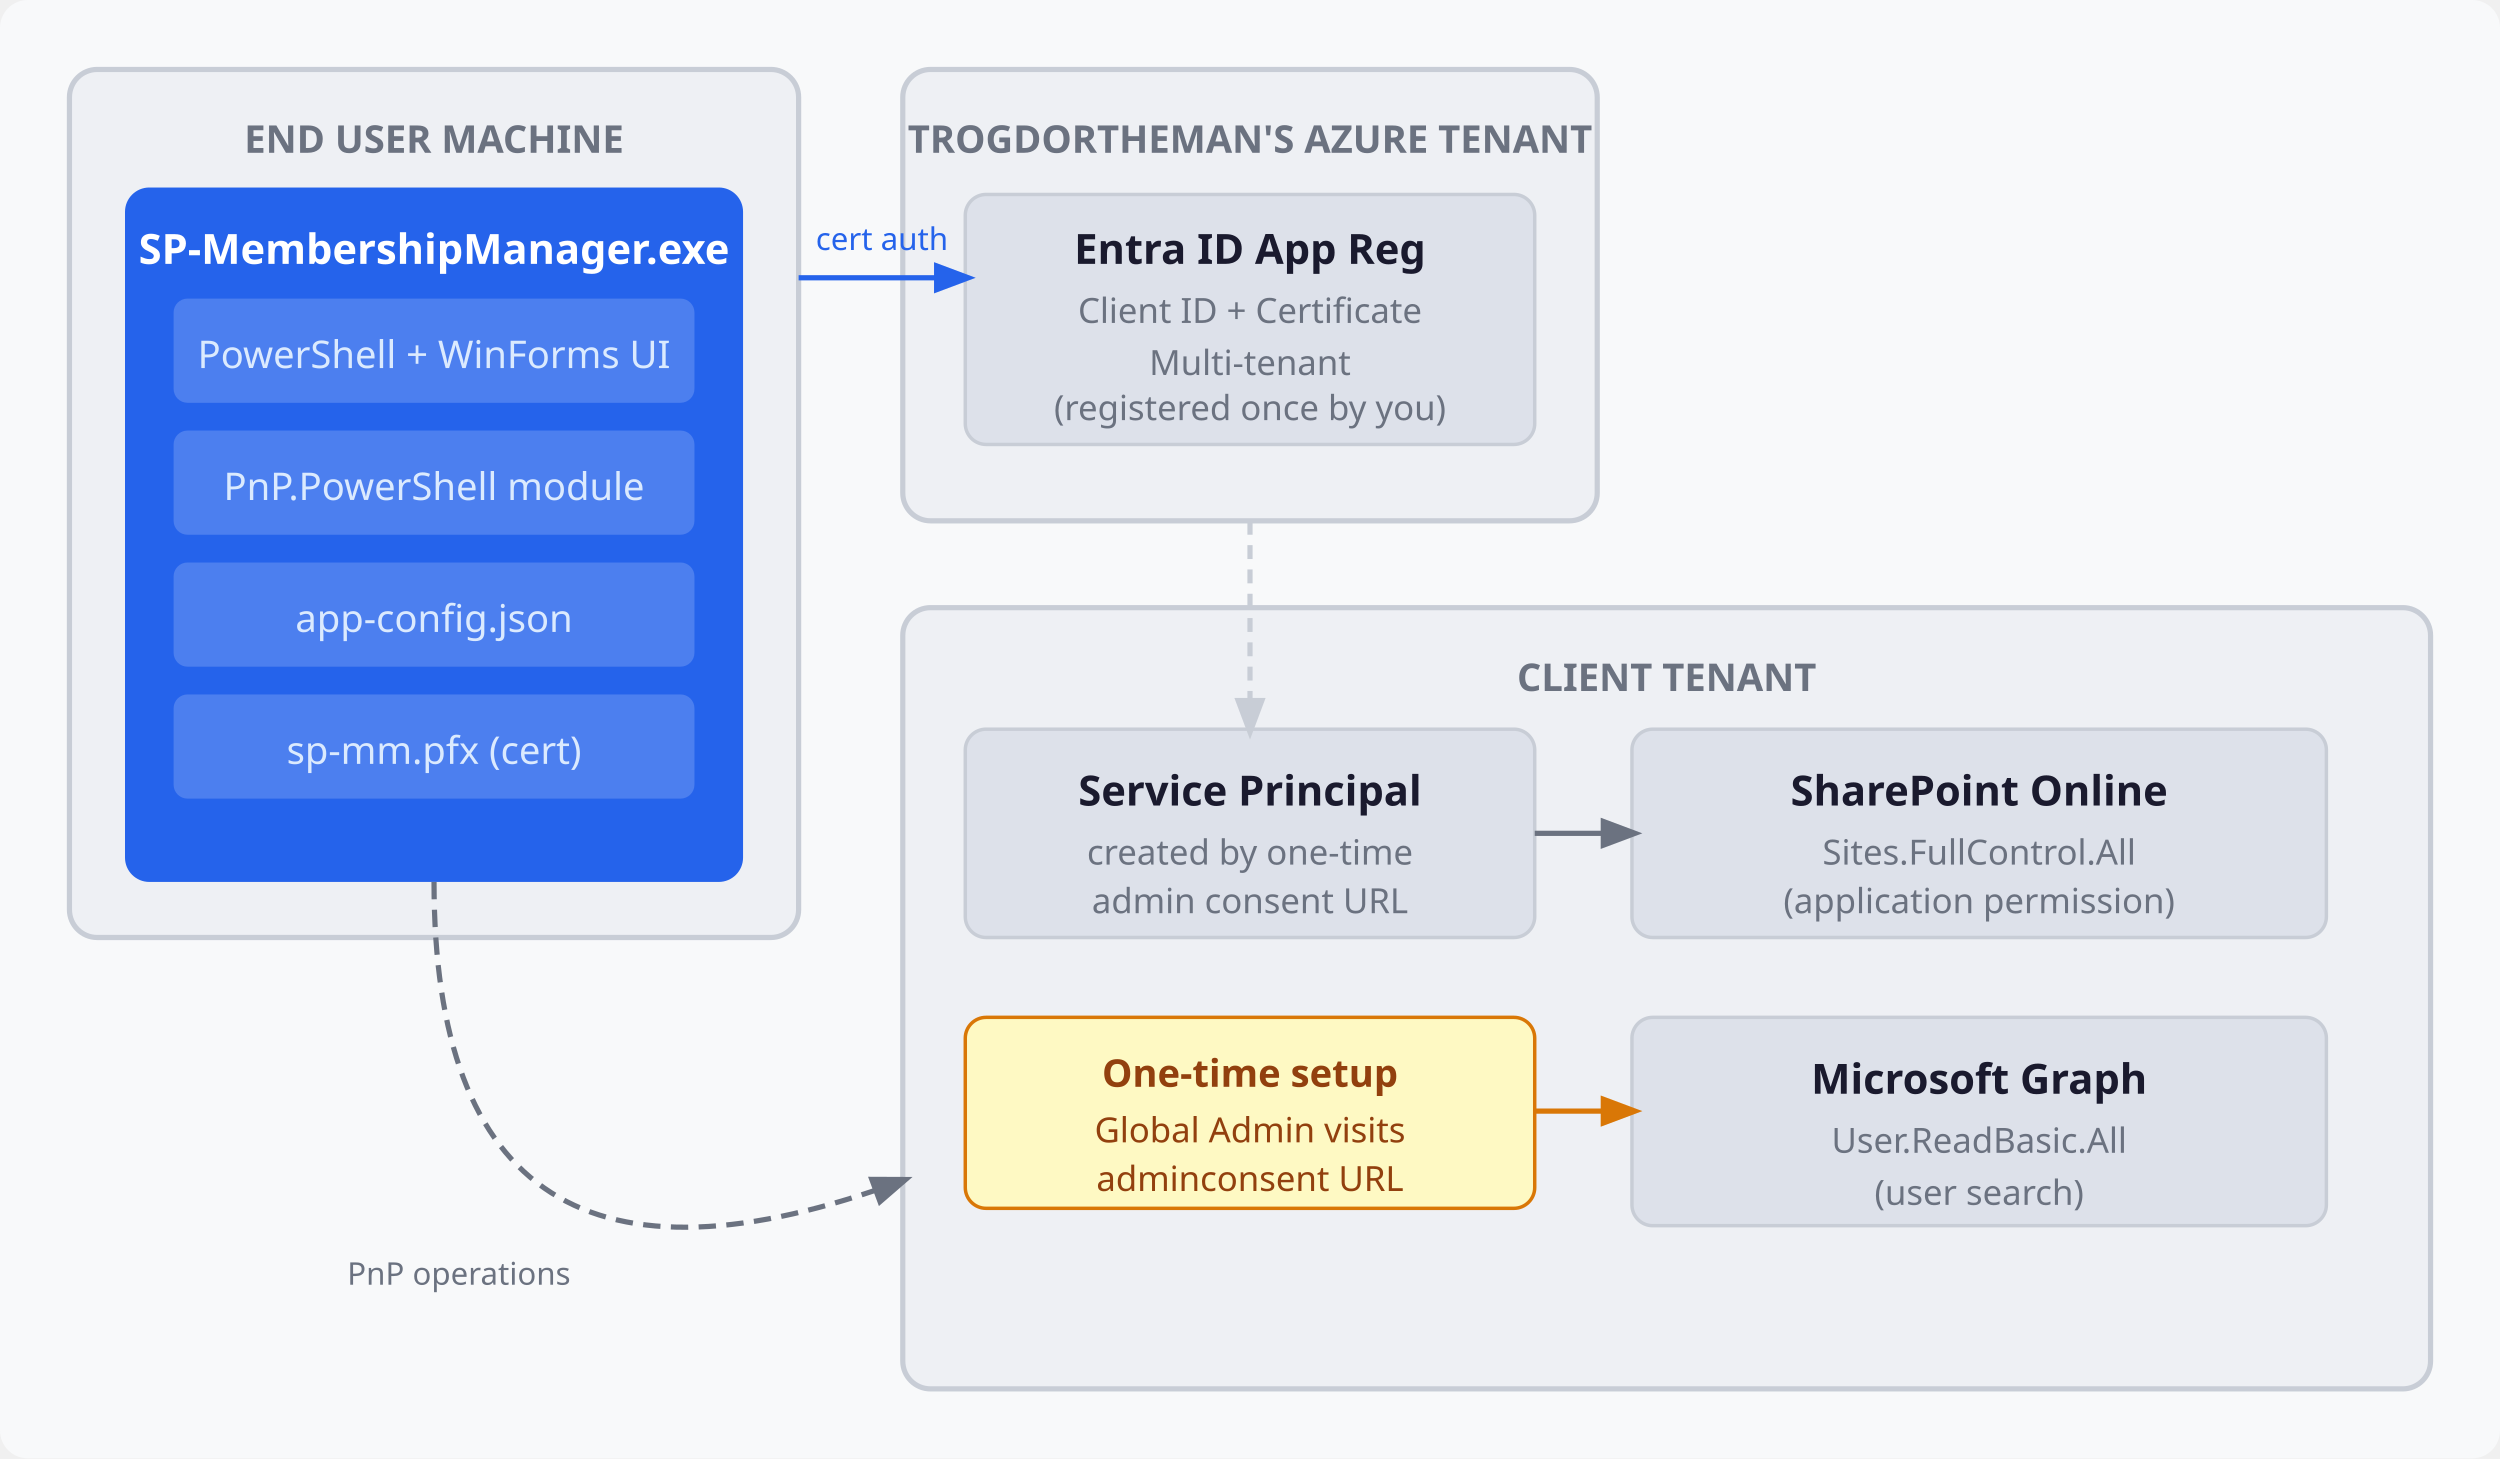
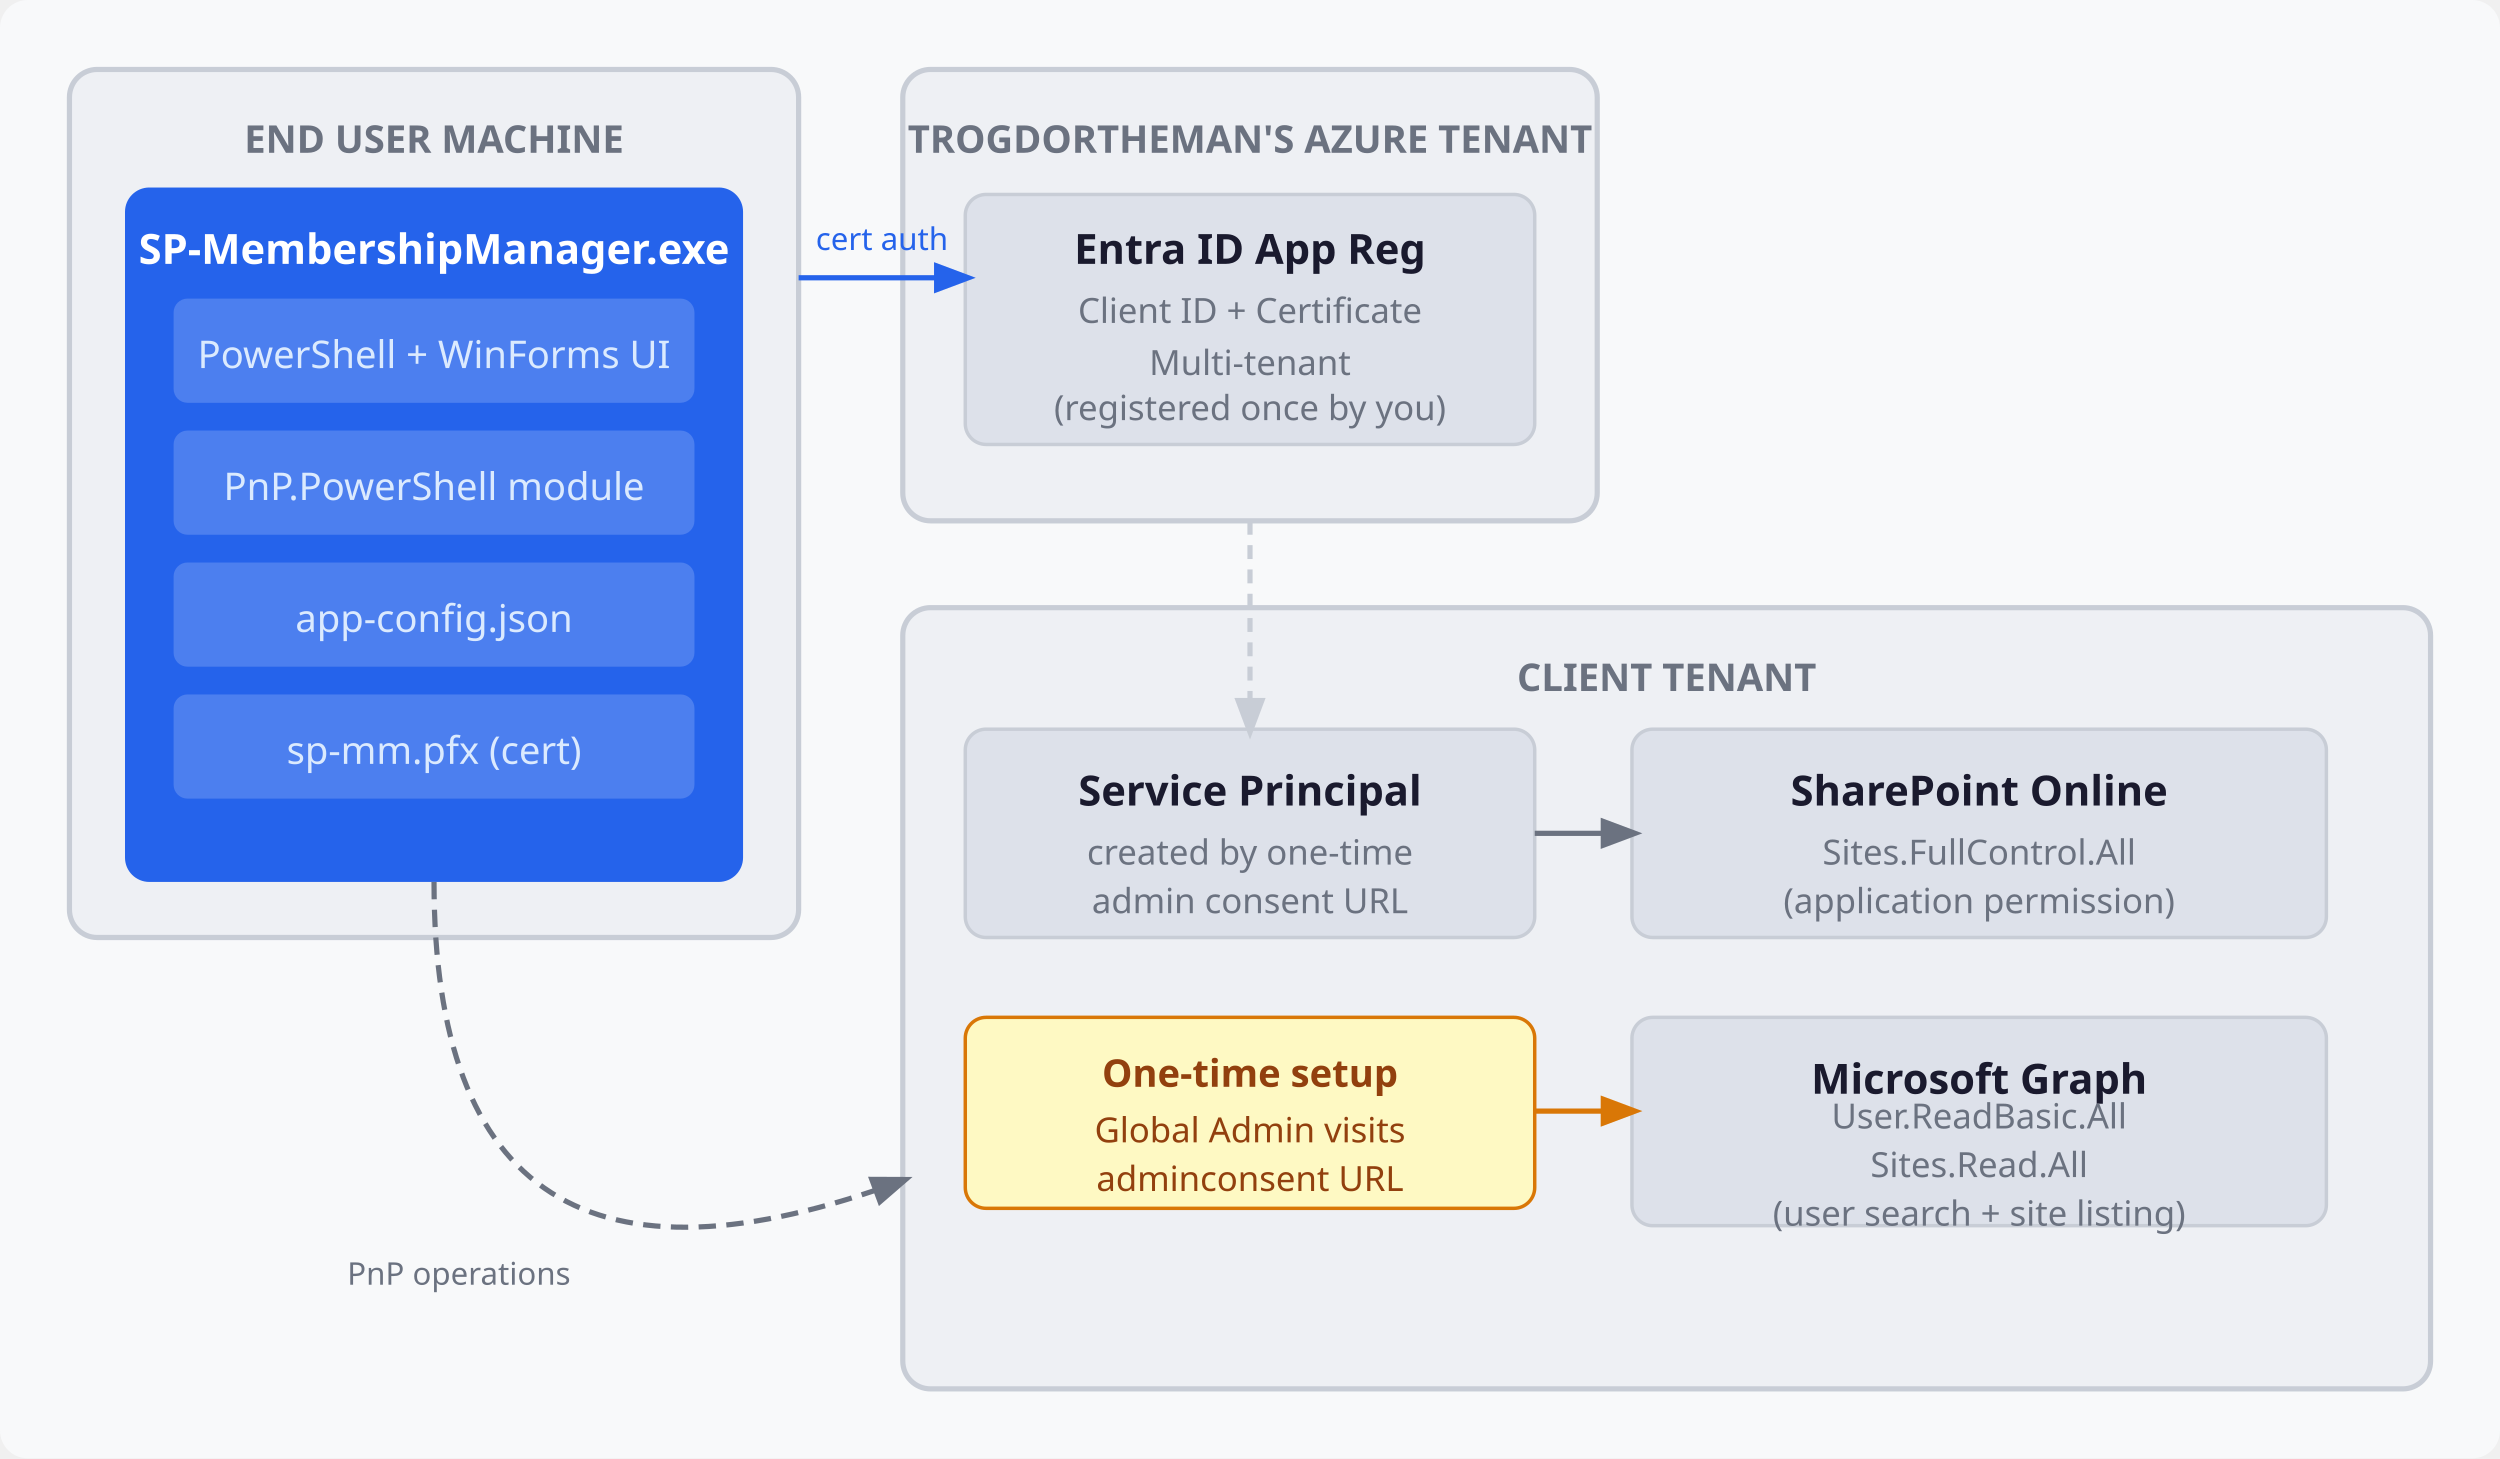
<svg xmlns="http://www.w3.org/2000/svg" viewBox="0 0 720 420" font-family="Segoe UI, sans-serif" font-size="13">
  <rect width="720" height="420" fill="#f8f9fa" rx="8" />
  <rect x="20" y="20" width="210" height="250" rx="8" fill="#eef0f4" stroke="#c8cdd6" stroke-width="1.5" />
  <text x="125" y="44" text-anchor="middle" font-size="11" font-weight="600" fill="#6b7280">END USER MACHINE</text>
  <rect x="36" y="54" width="178" height="200" rx="7" fill="#2563eb" />
  <text x="125" y="76" text-anchor="middle" font-size="12" font-weight="700" fill="#ffffff">SP-MembershipManager.exe</text>
  <rect x="50" y="86" width="150" height="30" rx="4" fill="rgba(255,255,255,0.18)" />
  <text x="125" y="106" text-anchor="middle" font-size="11" fill="#dbeafe">PowerShell + WinForms UI</text>
  <rect x="50" y="124" width="150" height="30" rx="4" fill="rgba(255,255,255,0.18)" />
  <text x="125" y="144" text-anchor="middle" font-size="11" fill="#dbeafe">PnP.PowerShell module</text>
  <rect x="50" y="162" width="150" height="30" rx="4" fill="rgba(255,255,255,0.18)" />
  <text x="125" y="182" text-anchor="middle" font-size="11" fill="#dbeafe">app-config.json</text>
  <rect x="50" y="200" width="150" height="30" rx="4" fill="rgba(255,255,255,0.18)" />
  <text x="125" y="220" text-anchor="middle" font-size="11" fill="#dbeafe">sp-mm.pfx (cert)</text>
  <rect x="260" y="20" width="200" height="130" rx="8" fill="#eef0f4" stroke="#c8cdd6" stroke-width="1.5" />
  <text x="360" y="44" text-anchor="middle" font-size="11" font-weight="600" fill="#6b7280">TROGDORTHEMAN'S AZURE TENANT</text>
  <rect x="278" y="56" width="164" height="72" rx="6" fill="#dde1ea" stroke="#c8cdd6" stroke-width="1" />
  <text x="360" y="76" text-anchor="middle" font-size="12" font-weight="600" fill="#1a1a2e">Entra ID App Reg</text>
  <text x="360" y="93" text-anchor="middle" font-size="10" fill="#6b7280">Client ID + Certificate</text>
  <text x="360" y="108" text-anchor="middle" font-size="10" fill="#6b7280">Multi-tenant</text>
  <text x="360" y="121" text-anchor="middle" font-size="10" fill="#6b7280">(registered once by you)</text>
  <rect x="260" y="175" width="440" height="225" rx="8" fill="#eef0f4" stroke="#c8cdd6" stroke-width="1.5" />
  <text x="480" y="199" text-anchor="middle" font-size="11" font-weight="600" fill="#6b7280">CLIENT TENANT</text>
  <rect x="278" y="210" width="164" height="60" rx="6" fill="#dde1ea" stroke="#c8cdd6" stroke-width="1" />
  <text x="360" y="232" text-anchor="middle" font-size="12" font-weight="600" fill="#1a1a2e">Service Principal</text>
  <text x="360" y="249" text-anchor="middle" font-size="10" fill="#6b7280">created by one-time</text>
  <text x="360" y="263" text-anchor="middle" font-size="10" fill="#6b7280">admin consent URL</text>
  <rect x="470" y="210" width="200" height="60" rx="6" fill="#dde1ea" stroke="#c8cdd6" stroke-width="1" />
  <text x="570" y="232" text-anchor="middle" font-size="12" font-weight="600" fill="#1a1a2e">SharePoint Online</text>
  <text x="570" y="249" text-anchor="middle" font-size="10" fill="#6b7280">Sites.FullControl.All</text>
  <text x="570" y="263" text-anchor="middle" font-size="10" fill="#6b7280">(application permission)</text>
  <rect x="278" y="293" width="164" height="55" rx="6" fill="#fef9c3" stroke="#d97706" stroke-width="1" />
  <text x="360" y="313" text-anchor="middle" font-size="11" font-weight="600" fill="#92400e">One-time setup</text>
  <text x="360" y="329" text-anchor="middle" font-size="10" fill="#92400e">Global Admin visits</text>
  <text x="360" y="343" text-anchor="middle" font-size="10" fill="#92400e">adminconsent URL</text>
  <rect x="470" y="293" width="200" height="60" rx="6" fill="#dde1ea" stroke="#c8cdd6" stroke-width="1" />
  <text x="570" y="315" text-anchor="middle" font-size="12" font-weight="600" fill="#1a1a2e">Microsoft Graph</text>
-   <text x="570" y="332" text-anchor="middle" font-size="10" fill="#6b7280">User.ReadBasic.All</text>
-   <text x="570" y="347" text-anchor="middle" font-size="10" fill="#6b7280">(user search)</text>
+   <text x="570" y="325" text-anchor="middle" font-size="10" fill="#6b7280">User.ReadBasic.All</text>
+   <text x="570" y="339" text-anchor="middle" font-size="10" fill="#6b7280">Sites.Read.All</text>
+   <text x="570" y="353" text-anchor="middle" font-size="10" fill="#6b7280">(user search + site listing)</text>
  <line x1="230" y1="80" x2="278" y2="80" stroke="#2563eb" stroke-width="1.5" marker-end="url(#ab)" />
  <text x="254" y="72" text-anchor="middle" font-size="9" fill="#2563eb">cert auth</text>
  <line x1="360" y1="150" x2="360" y2="210" stroke="#c8cdd6" stroke-width="1.5" stroke-dasharray="4,3" marker-end="url(#ag)" />
  <line x1="442" y1="240" x2="470" y2="240" stroke="#6b7280" stroke-width="1.5" marker-end="url(#ad)" />
  <line x1="442" y1="320" x2="470" y2="320" stroke="#d97706" stroke-width="1.5" marker-end="url(#ao)" />
  <path d="M 125 254 Q 125 390 260 340" fill="none" stroke="#6b7280" stroke-width="1.5" stroke-dasharray="5,3" marker-end="url(#ad)" />
  <text x="100" y="370" font-size="9" fill="#6b7280">PnP operations</text>
  <defs>
    <marker id="ab" markerWidth="8" markerHeight="8" refX="6" refY="3" orient="auto">
      <path d="M0,0 L0,6 L8,3 z" fill="#2563eb" />
    </marker>
    <marker id="ag" markerWidth="8" markerHeight="8" refX="6" refY="3" orient="auto">
      <path d="M0,0 L0,6 L8,3 z" fill="#c8cdd6" />
    </marker>
    <marker id="ad" markerWidth="8" markerHeight="8" refX="6" refY="3" orient="auto">
      <path d="M0,0 L0,6 L8,3 z" fill="#6b7280" />
    </marker>
    <marker id="ao" markerWidth="8" markerHeight="8" refX="6" refY="3" orient="auto">
      <path d="M0,0 L0,6 L8,3 z" fill="#d97706" />
    </marker>
  </defs>
</svg>
